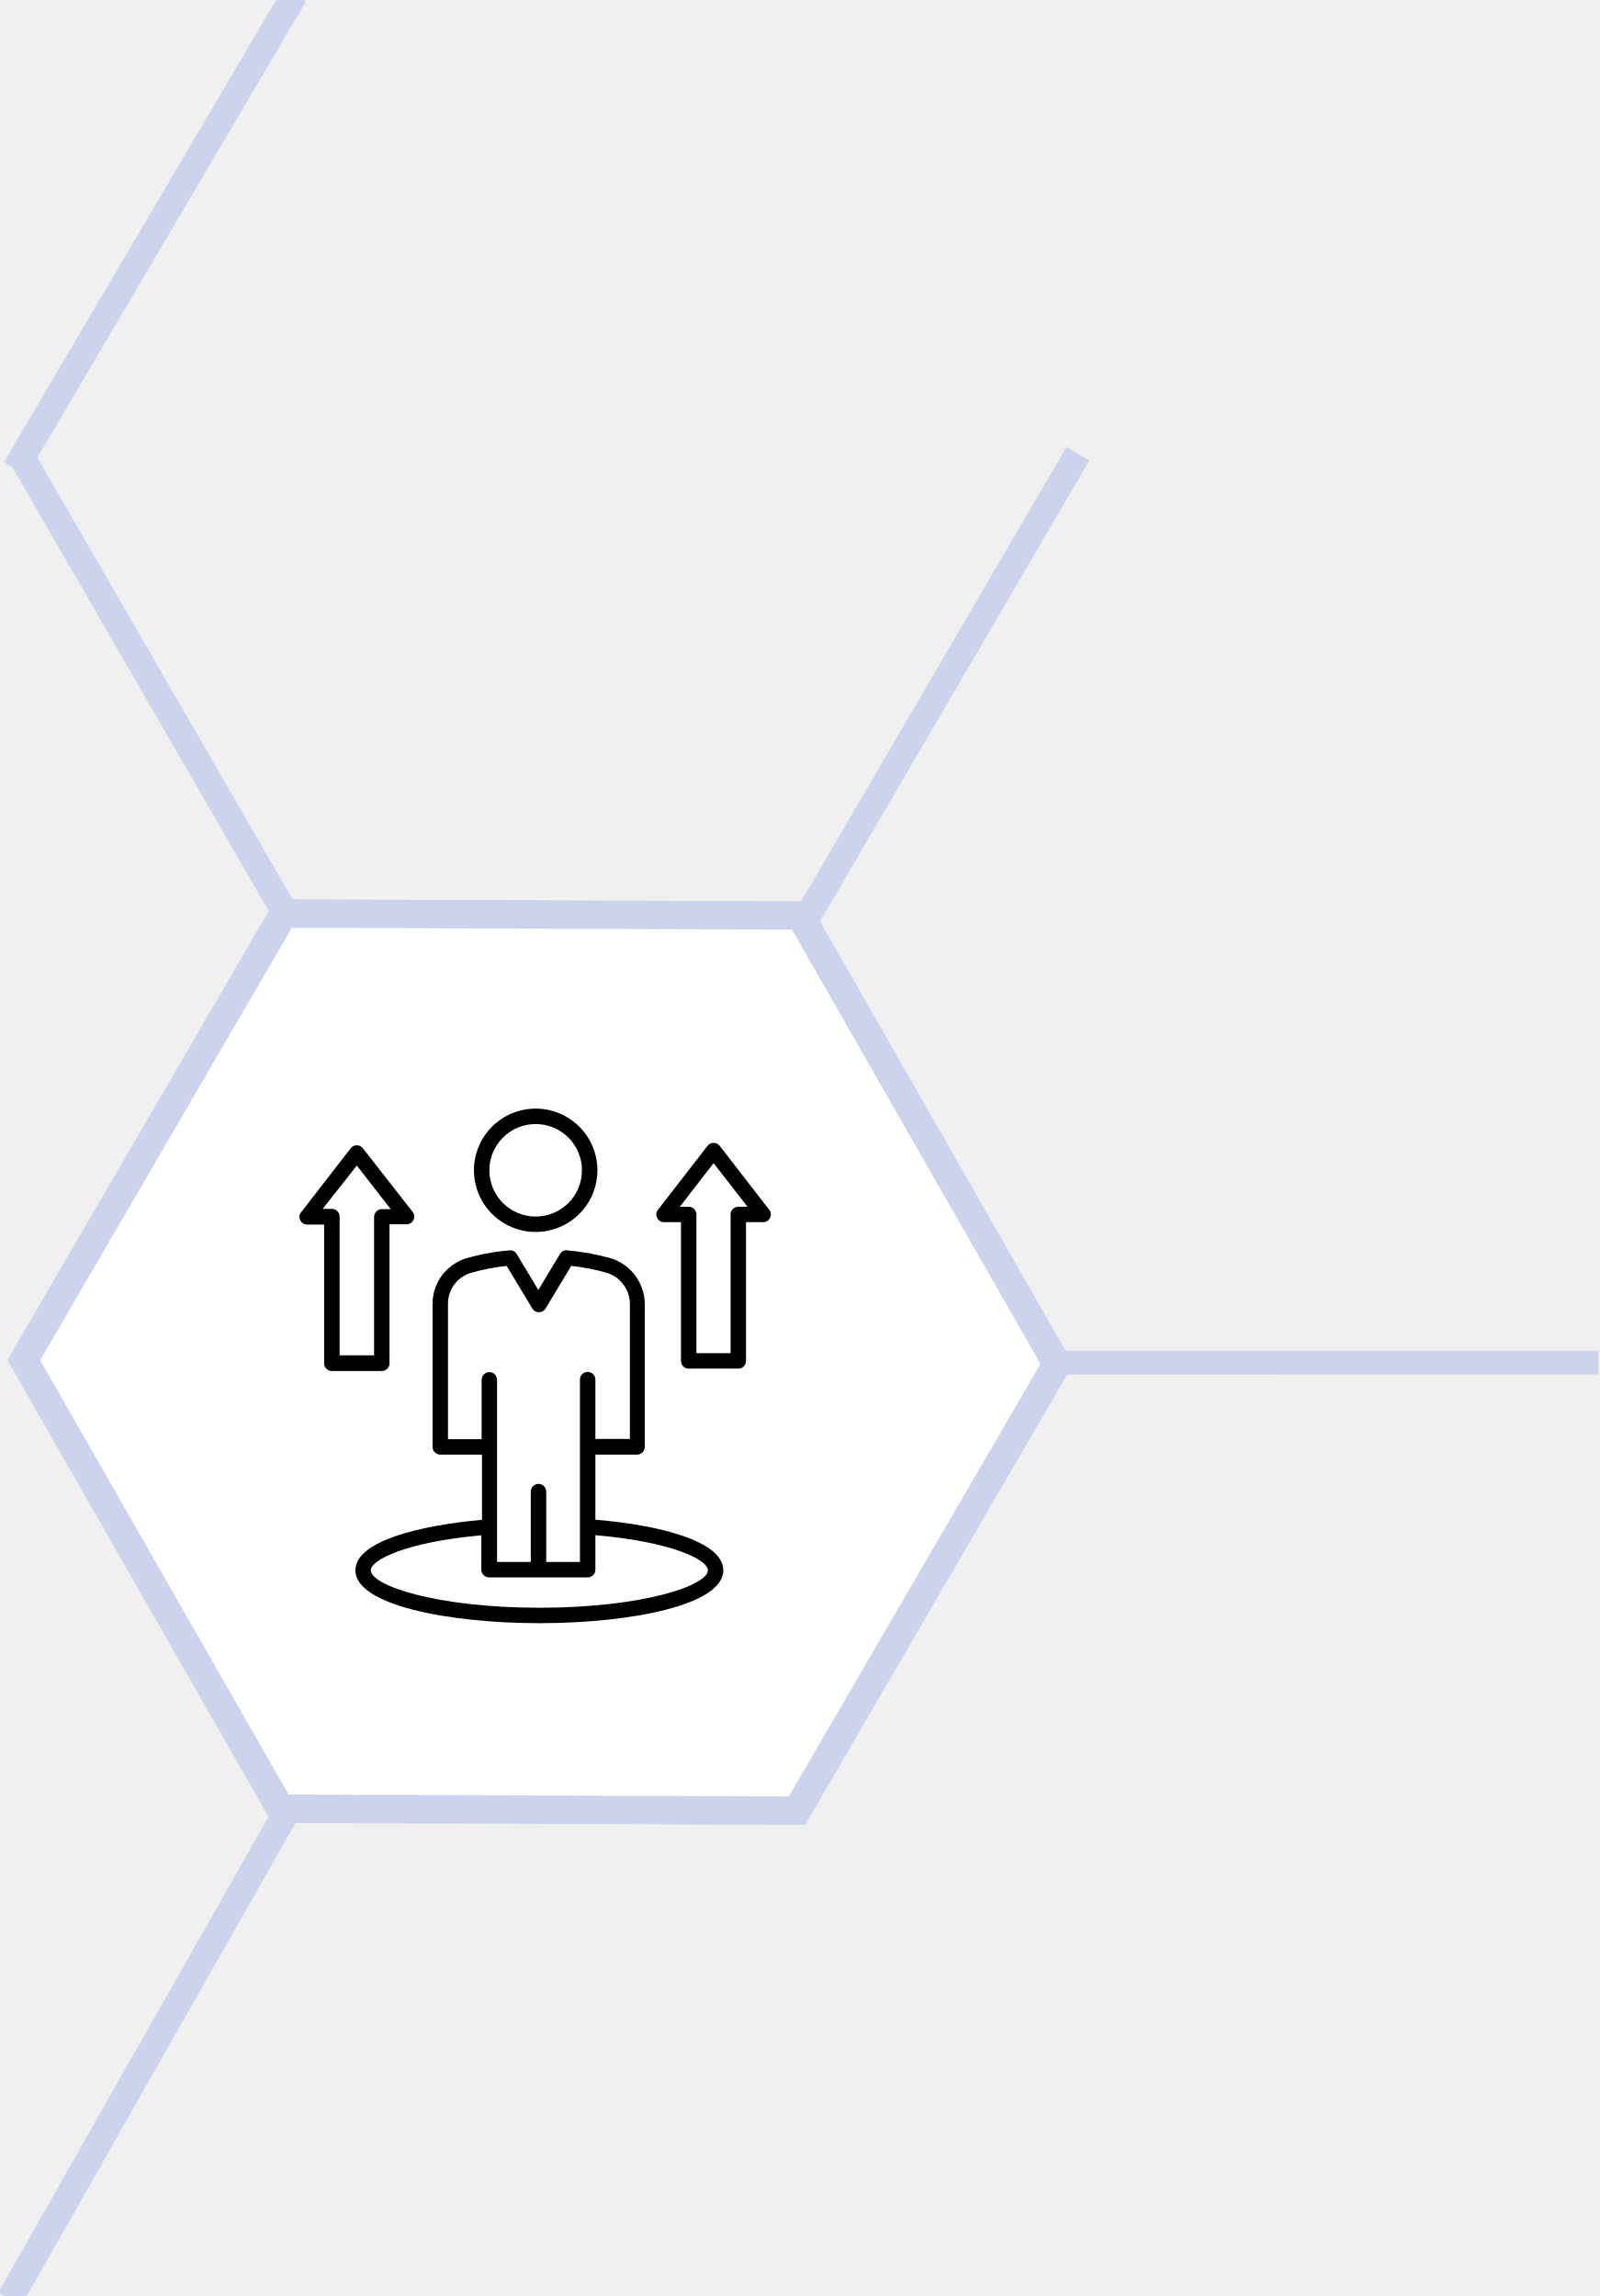
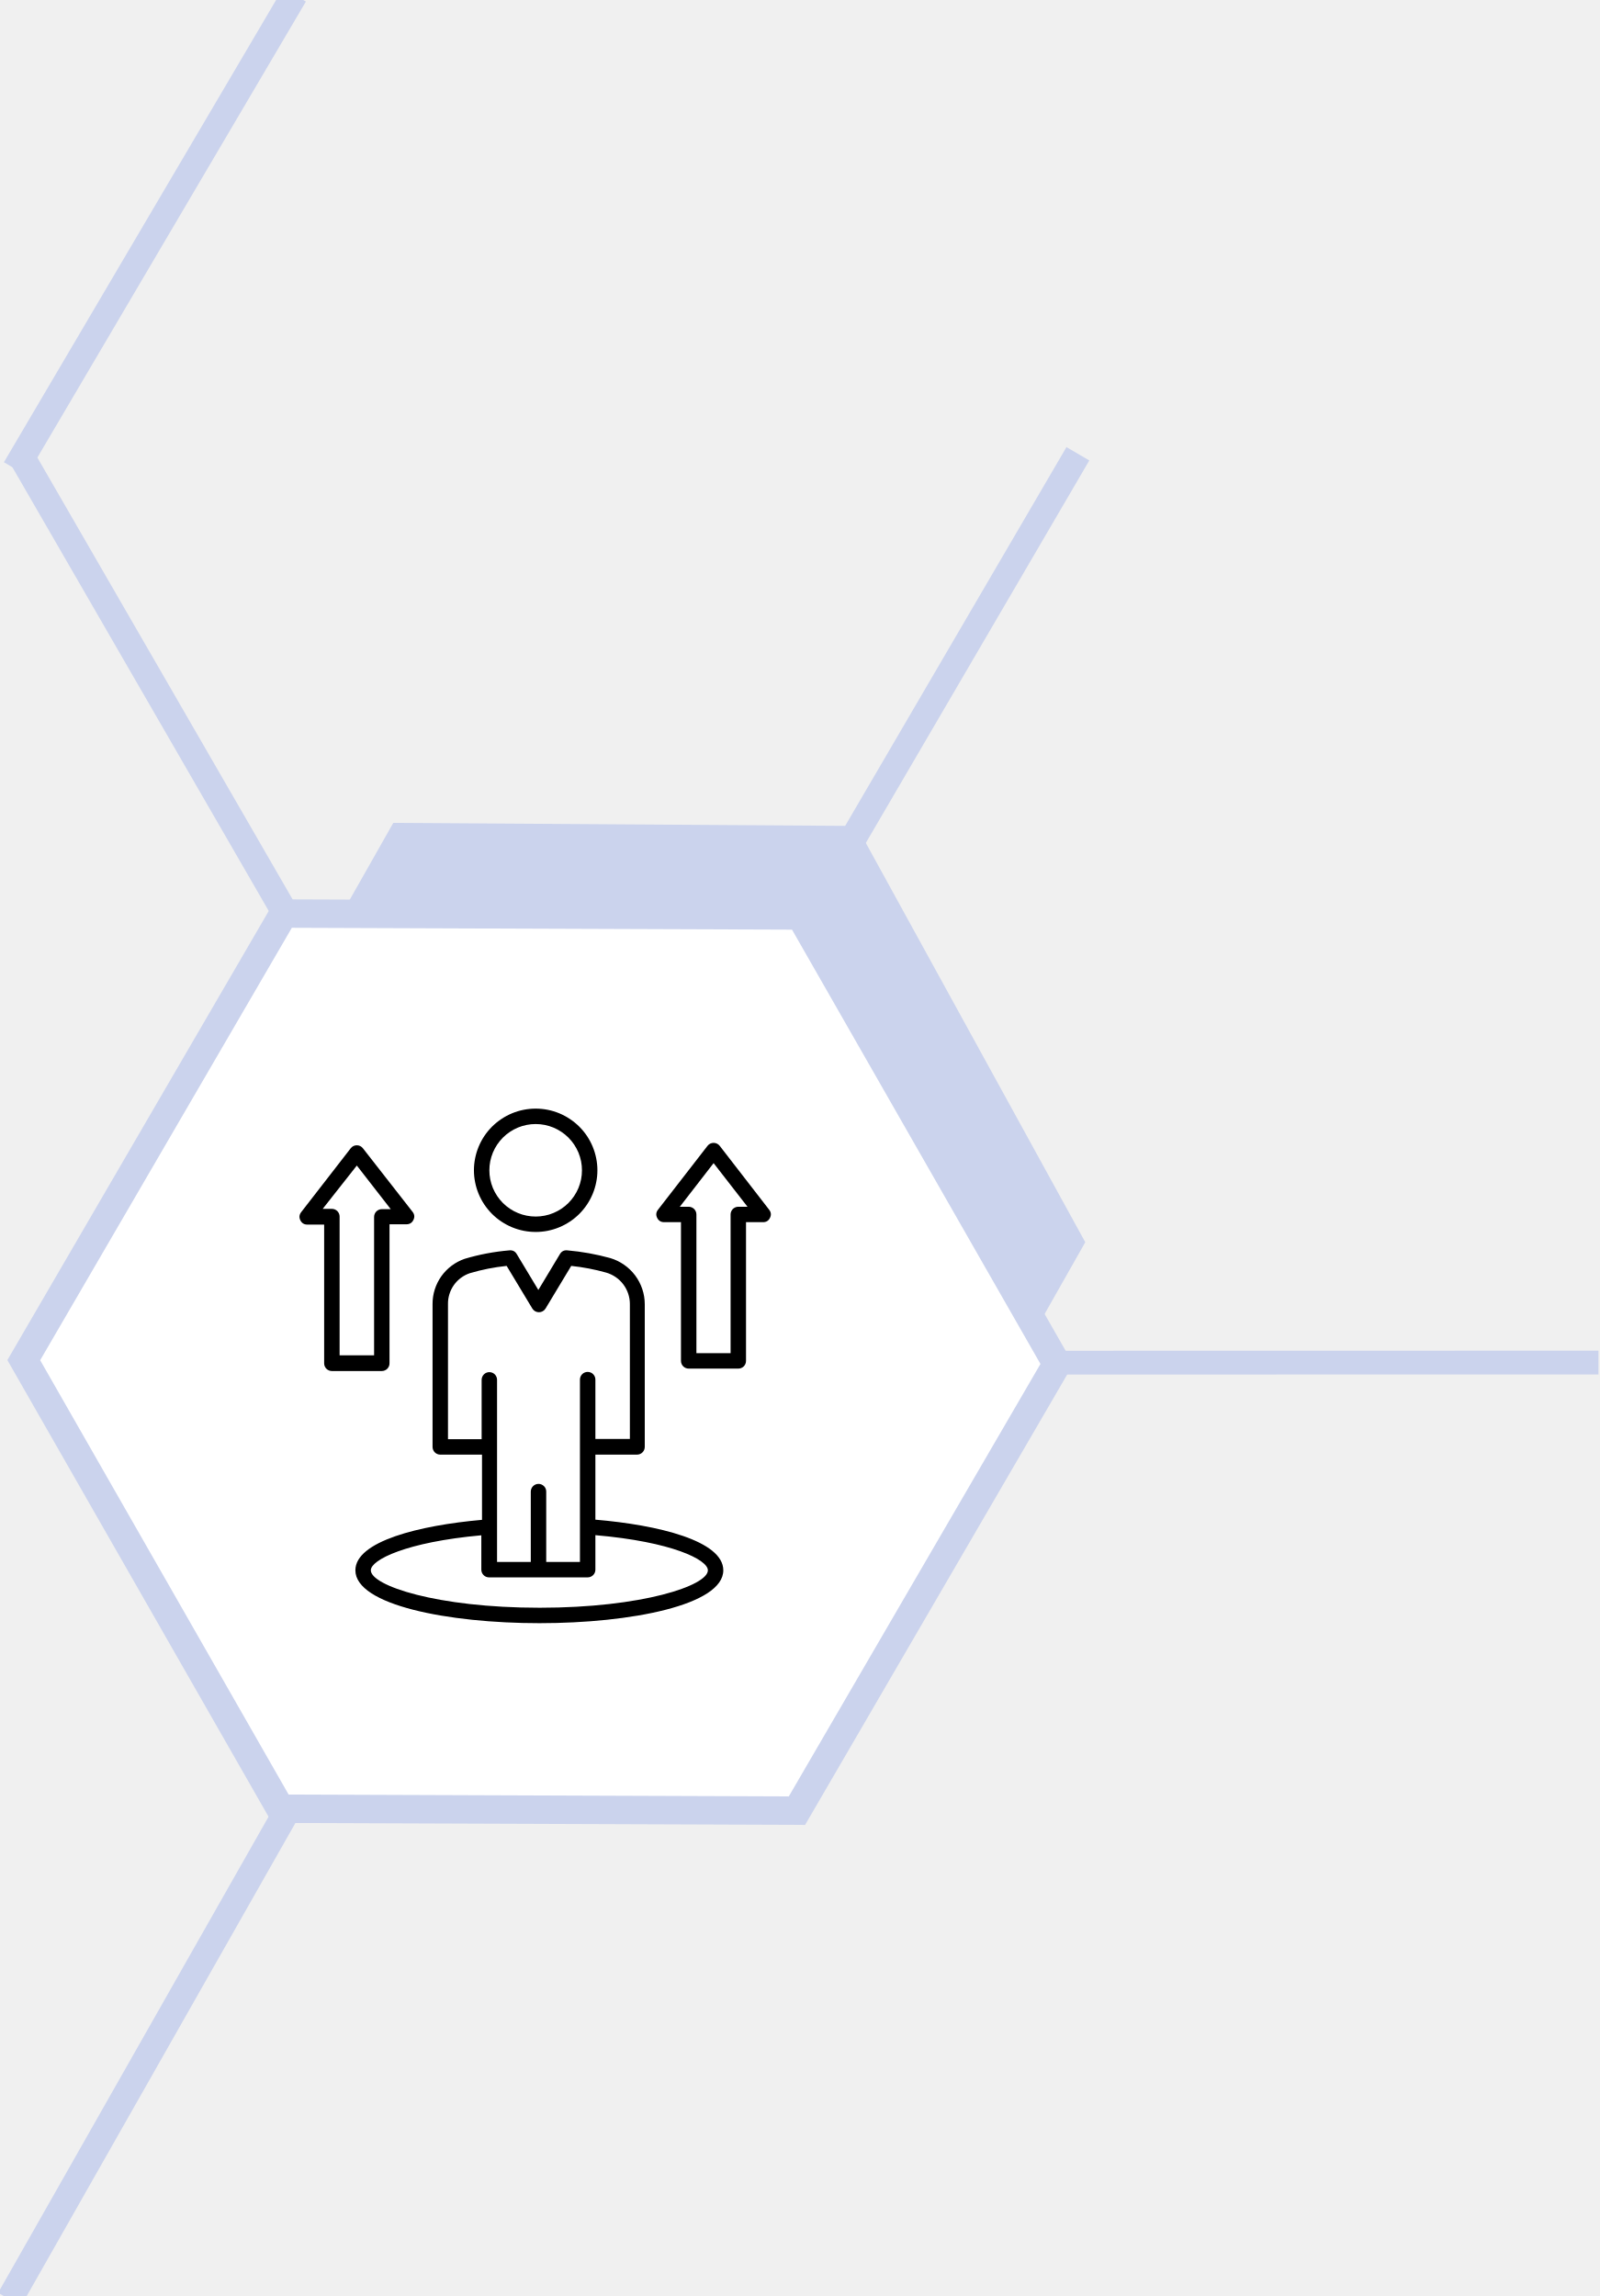
<svg xmlns="http://www.w3.org/2000/svg" width="48mm" height="68.925mm" viewBox="0 0 48 68.925" version="1.1" id="svg50808">
  <defs id="defs50805">
+     <linearGradient id="linearGradient2963">
+       <stop style="stop-color:#ffffff;stop-opacity:1;" offset="0" id="stop2961" />
+     </linearGradient>
    <linearGradient id="linearGradient78615">
      <stop style="stop-color:#dbdbe2;stop-opacity:1;" offset="0" id="stop78613" />
    </linearGradient>
    <clipPath id="ef4dde5340">
      <path d="m 726,258 h 50.062 v 59 H 726 Z m 0,0" clip-rule="nonzero" id="path293" />
    </clipPath>
    <clipPath id="946d0aebab">
      <path d="M 28,2.012 H 46 V 20 H 28 Z m 0,0" clip-rule="nonzero" id="path55646" />
    </clipPath>
    <clipPath id="75004d251c">
      <path d="M 11,21 H 63 V 73.262 H 11 Z m 0,0" clip-rule="nonzero" id="path55649" />
    </clipPath>
    <clipPath id="62e38866f3">
      <path d="M 53,6 H 69.531 V 39 H 53 Z m 0,0" clip-rule="nonzero" id="path55652" />
    </clipPath>
    <clipPath id="de2b58f766">
      <path d="M 5.781,6 H 22 V 39 H 5.781 Z m 0,0" clip-rule="nonzero" id="path55655" />
    </clipPath>
    <clipPath id="946d0aebab-6">
      <path d="M 28,2.012 H 46 V 20 H 28 Z m 0,0" clip-rule="nonzero" id="path55646-4" />
    </clipPath>
    <clipPath id="75004d251c-5">
      <path d="M 11,21 H 63 V 73.262 H 11 Z m 0,0" clip-rule="nonzero" id="path55649-7" />
    </clipPath>
    <clipPath id="62e38866f3-4">
      <path d="M 53,6 H 69.531 V 39 H 53 Z m 0,0" clip-rule="nonzero" id="path55652-2" />
    </clipPath>
    <clipPath id="de2b58f766-7">
      <path d="M 5.781,6 H 22 V 39 H 5.781 Z m 0,0" clip-rule="nonzero" id="path55655-9" />
    </clipPath>
  </defs>
  <g id="layer1" transform="translate(-27.24341,-7.887613)">
+     <path fill="#f0f0f8" d="m 59.82,45.179 -7.033,12.405 -13.903,-0.092 -6.868,-12.497 7.033,-12.405 13.903,0.092 6.868,12.497" fill-opacity="1" fill-rule="nonzero" id="path322-40-3-4" style="fill:#cbd3ed;fill-opacity:1;stroke-width:0.387" />
    <path fill="#f0f0f8" d="M 58.66,48.755 50.989,62.286 35.824,62.186 28.333,48.554 36.004,35.024 51.169,35.124 58.66,48.755" fill-opacity="1" fill-rule="nonzero" id="path322-40-9-8" style="fill:#ffffff;fill-opacity:1;stroke-width:0.387" />
    <g clip-path="url(#de2b58f766-7)" id="g55674" transform="matrix(0.2154594,0,0,0.2154594,34.96619,40.76767)" style="stroke-width:0.851">
      <path fill="#000000" d="M 18.422,37.301 V 17.973 h 2.367 c 0.445,-0.004 0.766,-0.203 0.961,-0.602 0.199,-0.398 0.16,-0.777 -0.113,-1.129 L 14.715,7.383 C 14.613,7.25 14.488,7.148 14.34,7.074 14.188,7.004 14.031,6.965 13.867,6.965 c -0.168,0 -0.324,0.039 -0.477,0.109 -0.148,0.074 -0.273,0.176 -0.375,0.309 L 6.113,16.285 C 5.844,16.637 5.805,17.016 6,17.414 6.199,17.812 6.52,18.012 6.965,18.016 H 9.316 V 37.344 c 0,0.145 0.027,0.281 0.082,0.414 0.055,0.129 0.133,0.246 0.234,0.348 0.102,0.102 0.219,0.176 0.348,0.23 0.133,0.055 0.27,0.082 0.414,0.082 h 6.953 c 0.148,0 0.289,-0.027 0.422,-0.086 0.137,-0.055 0.254,-0.137 0.355,-0.242 0.102,-0.105 0.176,-0.227 0.23,-0.363 0.051,-0.137 0.074,-0.277 0.066,-0.426 z M 16.273,16.898 V 36.227 H 11.469 V 16.898 c 0,-0.145 -0.027,-0.281 -0.082,-0.41 -0.055,-0.133 -0.133,-0.25 -0.234,-0.352 -0.102,-0.098 -0.215,-0.176 -0.348,-0.23 -0.133,-0.055 -0.27,-0.082 -0.41,-0.082 h -1.281 l 4.754,-6.035 4.727,6.078 h -1.246 c -0.141,0 -0.277,0.027 -0.41,0.082 -0.133,0.055 -0.25,0.133 -0.348,0.23 -0.102,0.102 -0.18,0.219 -0.234,0.352 -0.055,0.129 -0.082,0.266 -0.082,0.41 z m 0,0" fill-opacity="1" fill-rule="nonzero" id="path55672" style="stroke-width:0.921" />
    </g>
-     <path stroke-linecap="round" fill="none" stroke-linejoin="miter" d="m 51.165,62.243 -15.506,-0.058 -7.702,-13.466 7.802,-13.407 15.506,0.058 7.702,13.465 z m 0,0" stroke="#000000" stroke-width="0.853" stroke-opacity="1" stroke-miterlimit="4" id="path98790" style="stroke:#cbd3ed;stroke-opacity:1" />
+     <path stroke-linecap="round" fill="none" stroke-linejoin="miter" d="m 51.165,62.243 -15.506,-0.058 -7.702,-13.466 7.802,-13.407 15.506,0.058 7.702,13.465 z m 0,0" stroke="#000000" stroke-width="0.853" stroke-opacity="1" stroke-miterlimit="4" id="path98790" style="stroke:#cbd3ed;stroke-opacity:1;fill-opacity:1;fill:none" />
    <path style="fill:none;fill-opacity:1;stroke:#cbd3ed;stroke-width:0.794;stroke-dasharray:none;stroke-opacity:1" d="M 59.598,21.51 51.492,35.385" id="path103810-98-8" />
    <path style="fill:none;fill-opacity:1;stroke:#cbd3ed;stroke-width:0.714;stroke-dasharray:none;stroke-opacity:1" d="m 75.224,48.791 -16.187,0.003" id="path104333-2-5-3-2" />
    <g clip-path="url(#946d0aebab-6)" id="g55662" transform="matrix(0.2154594,0,0,0.2154594,35.39673,40.69513)" style="stroke-width:0.851">
      <path fill="#000000" d="m 36.785,19.379 c 0.566,0 1.125,-0.055 1.68,-0.164 0.551,-0.113 1.09,-0.273 1.613,-0.492 0.52,-0.215 1.016,-0.48 1.484,-0.793 0.469,-0.312 0.906,-0.668 1.305,-1.066 0.398,-0.402 0.754,-0.836 1.07,-1.305 0.312,-0.469 0.578,-0.965 0.793,-1.484 0.215,-0.52 0.379,-1.059 0.488,-1.613 0.113,-0.551 0.168,-1.109 0.168,-1.676 0,-0.562 -0.055,-1.121 -0.168,-1.676 C 45.109,8.559 44.945,8.02 44.73,7.5 44.516,6.977 44.25,6.484 43.938,6.012 43.621,5.543 43.266,5.109 42.867,4.711 42.469,4.312 42.031,3.957 41.562,3.645 41.094,3.328 40.598,3.066 40.078,2.848 39.555,2.633 39.016,2.469 38.465,2.359 37.91,2.25 37.352,2.195 36.785,2.195 c -0.566,0 -1.125,0.055 -1.676,0.164 -0.555,0.109 -1.094,0.273 -1.617,0.488 -0.52,0.219 -1.016,0.48 -1.484,0.797 -0.469,0.312 -0.906,0.668 -1.305,1.066 C 30.305,5.109 29.949,5.543 29.633,6.012 29.32,6.484 29.055,6.977 28.84,7.5 28.625,8.02 28.461,8.559 28.352,9.109 c -0.113,0.555 -0.168,1.113 -0.168,1.676 0,0.566 0.055,1.125 0.168,1.676 0.109,0.555 0.273,1.094 0.488,1.613 0.215,0.52 0.48,1.016 0.793,1.484 0.316,0.469 0.672,0.902 1.07,1.305 0.398,0.398 0.836,0.754 1.305,1.066 0.469,0.312 0.965,0.578 1.484,0.793 0.523,0.219 1.062,0.379 1.617,0.492 0.551,0.109 1.109,0.164 1.676,0.164 z m 0,-15.035 c 0.422,0 0.844,0.039 1.258,0.121 0.418,0.086 0.82,0.207 1.211,0.367 0.391,0.164 0.762,0.363 1.113,0.598 0.355,0.234 0.68,0.5 0.98,0.801 0.297,0.301 0.566,0.625 0.801,0.977 0.234,0.352 0.434,0.723 0.598,1.113 0.16,0.391 0.281,0.793 0.367,1.211 0.082,0.414 0.121,0.832 0.121,1.254 0,0.426 -0.039,0.844 -0.121,1.258 -0.086,0.414 -0.207,0.82 -0.367,1.211 -0.164,0.391 -0.363,0.762 -0.598,1.113 -0.234,0.352 -0.504,0.676 -0.801,0.977 -0.301,0.297 -0.625,0.566 -0.98,0.801 -0.352,0.234 -0.723,0.434 -1.113,0.594 -0.391,0.164 -0.793,0.285 -1.211,0.367 -0.414,0.082 -0.836,0.125 -1.258,0.125 -0.422,0 -0.844,-0.043 -1.258,-0.125 -0.414,-0.082 -0.82,-0.203 -1.211,-0.367 -0.391,-0.16 -0.762,-0.359 -1.113,-0.594 -0.355,-0.234 -0.68,-0.504 -0.98,-0.801 -0.297,-0.301 -0.566,-0.625 -0.801,-0.977 -0.234,-0.352 -0.434,-0.723 -0.598,-1.113 -0.16,-0.391 -0.281,-0.797 -0.367,-1.211 -0.082,-0.414 -0.121,-0.832 -0.121,-1.258 0,-0.422 0.039,-0.84 0.121,-1.254 0.086,-0.418 0.207,-0.82 0.367,-1.211 0.164,-0.391 0.363,-0.762 0.598,-1.113 0.234,-0.352 0.504,-0.676 0.801,-0.977 0.301,-0.301 0.625,-0.566 0.98,-0.801 0.352,-0.234 0.723,-0.434 1.113,-0.598 0.391,-0.16 0.797,-0.281 1.211,-0.367 0.414,-0.082 0.836,-0.121 1.258,-0.121 z m 0,0" fill-opacity="1" fill-rule="nonzero" id="path55660" style="stroke-width:0.921" />
    </g>
    <g clip-path="url(#75004d251c-5)" id="g55666" transform="matrix(0.2154594,0,0,0.2154594,35.48419,40.87003)" style="stroke-width:0.851">
      <path fill="#000000" d="m 44.699,58.652 v -9.062 h 5.805 c 0.141,0 0.277,-0.027 0.41,-0.082 0.133,-0.055 0.25,-0.133 0.348,-0.234 0.102,-0.102 0.18,-0.215 0.234,-0.348 0.055,-0.133 0.082,-0.27 0.082,-0.41 V 28.645 c 0,-0.723 -0.113,-1.43 -0.344,-2.117 -0.23,-0.688 -0.559,-1.32 -0.992,-1.902 -0.438,-0.578 -0.949,-1.078 -1.547,-1.492 -0.594,-0.414 -1.238,-0.723 -1.934,-0.93 -1.961,-0.539 -3.953,-0.898 -5.977,-1.074 -0.449,-0.043 -0.789,0.129 -1.023,0.516 l -3.008,5.004 -3.012,-5.004 c -0.23,-0.383 -0.566,-0.555 -1.012,-0.516 -2.121,0.18 -4.203,0.57 -6.242,1.18 -0.656,0.227 -1.262,0.547 -1.82,0.965 -0.555,0.414 -1.031,0.906 -1.434,1.469 -0.398,0.566 -0.703,1.18 -0.914,1.84 -0.207,0.66 -0.309,1.34 -0.305,2.031 v 19.902 c 0,0.141 0.027,0.277 0.082,0.41 0.055,0.133 0.129,0.246 0.23,0.348 0.102,0.102 0.219,0.18 0.352,0.234 0.129,0.055 0.266,0.082 0.41,0.082 h 5.816 v 9.086 c -8.719,0.77 -17.641,2.984 -17.641,7.031 0,4.832 12.898,7.367 25.648,7.367 12.75,0 25.609,-2.535 25.609,-7.367 0,-4.102 -9.031,-6.312 -17.824,-7.055 z M 24.164,47.441 V 28.613 c -0.008,-0.473 0.059,-0.934 0.199,-1.383 0.141,-0.453 0.344,-0.871 0.617,-1.258 0.273,-0.387 0.598,-0.719 0.977,-1.004 0.379,-0.281 0.793,-0.5 1.238,-0.652 1.68,-0.5 3.395,-0.84 5.141,-1.02 l 3.578,5.941 c 0.047,0.078 0.105,0.148 0.172,0.215 0.066,0.062 0.141,0.117 0.219,0.164 0.082,0.043 0.168,0.078 0.258,0.102 0.086,0.023 0.18,0.035 0.27,0.035 0.094,0 0.184,-0.012 0.273,-0.035 0.09,-0.023 0.176,-0.059 0.254,-0.102 0.082,-0.047 0.156,-0.102 0.223,-0.164 0.066,-0.066 0.121,-0.137 0.172,-0.215 l 3.578,-5.941 c 1.652,0.176 3.281,0.484 4.883,0.938 0.473,0.137 0.914,0.348 1.32,0.629 0.406,0.277 0.758,0.617 1.055,1.012 0.297,0.395 0.523,0.828 0.68,1.297 0.156,0.469 0.234,0.949 0.234,1.441 V 47.406 h -4.805 v -8.266 c 0,-0.145 -0.027,-0.281 -0.082,-0.414 -0.055,-0.129 -0.133,-0.246 -0.234,-0.348 -0.102,-0.102 -0.219,-0.18 -0.348,-0.23 -0.133,-0.055 -0.27,-0.082 -0.414,-0.082 -0.141,0 -0.277,0.027 -0.41,0.082 -0.133,0.051 -0.246,0.129 -0.348,0.23 -0.102,0.102 -0.18,0.219 -0.234,0.348 -0.055,0.133 -0.082,0.27 -0.082,0.414 v 25.406 h -4.699 v -9.805 c 0,-0.141 -0.023,-0.277 -0.078,-0.41 -0.055,-0.133 -0.133,-0.246 -0.234,-0.348 C 37.434,53.883 37.316,53.805 37.188,53.75 c -0.133,-0.055 -0.27,-0.082 -0.414,-0.082 -0.141,0 -0.277,0.027 -0.41,0.082 -0.133,0.055 -0.25,0.133 -0.348,0.234 -0.102,0.102 -0.18,0.215 -0.234,0.348 -0.055,0.133 -0.082,0.27 -0.082,0.41 v 9.805 H 31 v -25.375 c 0,-0.145 -0.027,-0.281 -0.082,-0.41 -0.055,-0.133 -0.129,-0.25 -0.23,-0.352 -0.102,-0.098 -0.219,-0.176 -0.348,-0.23 -0.133,-0.055 -0.27,-0.082 -0.414,-0.082 -0.141,0 -0.277,0.027 -0.41,0.082 -0.133,0.055 -0.25,0.133 -0.348,0.23 -0.102,0.102 -0.18,0.219 -0.234,0.352 -0.055,0.129 -0.082,0.266 -0.082,0.41 v 8.27 z m 12.75,23.484 c -14.32,0 -23.5,-3.09 -23.5,-5.219 0,-1.449 4.914,-3.93 15.395,-4.875 v 4.789 c 0,0.145 0.027,0.281 0.082,0.414 0.055,0.129 0.133,0.246 0.234,0.348 0.098,0.098 0.215,0.176 0.348,0.23 0.133,0.055 0.27,0.082 0.41,0.082 h 13.738 c 0.145,0 0.281,-0.027 0.414,-0.082 0.129,-0.055 0.246,-0.133 0.348,-0.23 0.102,-0.102 0.18,-0.219 0.234,-0.348 0.055,-0.133 0.082,-0.27 0.082,-0.414 V 60.812 c 10.672,0.922 15.672,3.426 15.672,4.895 0,2.129 -9.137,5.219 -23.457,5.219 z m 0,0" fill-opacity="1" fill-rule="nonzero" id="path55664" style="stroke-width:0.921" />
    </g>
    <g clip-path="url(#62e38866f3-4)" id="g55670" transform="matrix(0.2154594,0,0,0.2154594,35.39673,40.69513)" style="stroke-width:0.851">
      <path fill="#000000" d="M 69.316,16.285 62.426,7.383 C 62.324,7.25 62.199,7.148 62.047,7.074 61.898,7.004 61.742,6.965 61.574,6.965 c -0.164,0 -0.32,0.039 -0.473,0.109 -0.148,0.074 -0.273,0.176 -0.375,0.309 l -6.902,8.902 c -0.27,0.352 -0.309,0.73 -0.113,1.129 0.195,0.398 0.52,0.598 0.965,0.602 h 2.352 V 37.344 c 0,0.145 0.027,0.281 0.082,0.414 0.055,0.129 0.133,0.246 0.234,0.348 0.102,0.102 0.215,0.176 0.348,0.23 0.133,0.055 0.27,0.082 0.41,0.082 h 6.914 c 0.145,0 0.281,-0.027 0.41,-0.082 0.133,-0.055 0.25,-0.129 0.352,-0.23 0.098,-0.102 0.176,-0.219 0.23,-0.348 0.055,-0.133 0.082,-0.27 0.082,-0.414 V 18.016 h 2.367 c 0.445,0.004 0.77,-0.195 0.969,-0.598 0.199,-0.402 0.164,-0.777 -0.109,-1.133 z m -4.301,-0.418 c -0.141,0 -0.281,0.027 -0.41,0.082 -0.133,0.055 -0.25,0.133 -0.352,0.23 -0.098,0.102 -0.176,0.219 -0.23,0.352 -0.055,0.129 -0.082,0.266 -0.082,0.41 v 19.328 h -4.762 V 16.941 c 0,-0.145 -0.027,-0.281 -0.082,-0.41 -0.055,-0.133 -0.133,-0.25 -0.234,-0.352 -0.102,-0.098 -0.219,-0.176 -0.348,-0.23 -0.133,-0.055 -0.27,-0.082 -0.414,-0.082 H 56.867 l 4.707,-6.078 4.723,6.078 z m 0,0" fill-opacity="1" fill-rule="nonzero" id="path55668" style="stroke-width:0.921" />
    </g>
    <path style="fill:none;fill-opacity:1;stroke:#cbd3ed;stroke-width:0.794;stroke-dasharray:none;stroke-opacity:1" d="M 35.967,62.062 27.532,76.914" id="path103810-2-3" />
    <path style="fill:none;fill-opacity:1;stroke:#cbd3ed;stroke-width:0.794;stroke-dasharray:none;stroke-opacity:1" d="M 36.083,7.733 27.703,21.965" id="path103810-2-3-0" />
    <path style="fill:none;fill-opacity:1;stroke:#cbd3ed;stroke-width:0.794;stroke-dasharray:none;stroke-opacity:1" d="M 35.851,35.377 27.813,21.462" id="path103810-2-1" />
  </g>
</svg>
